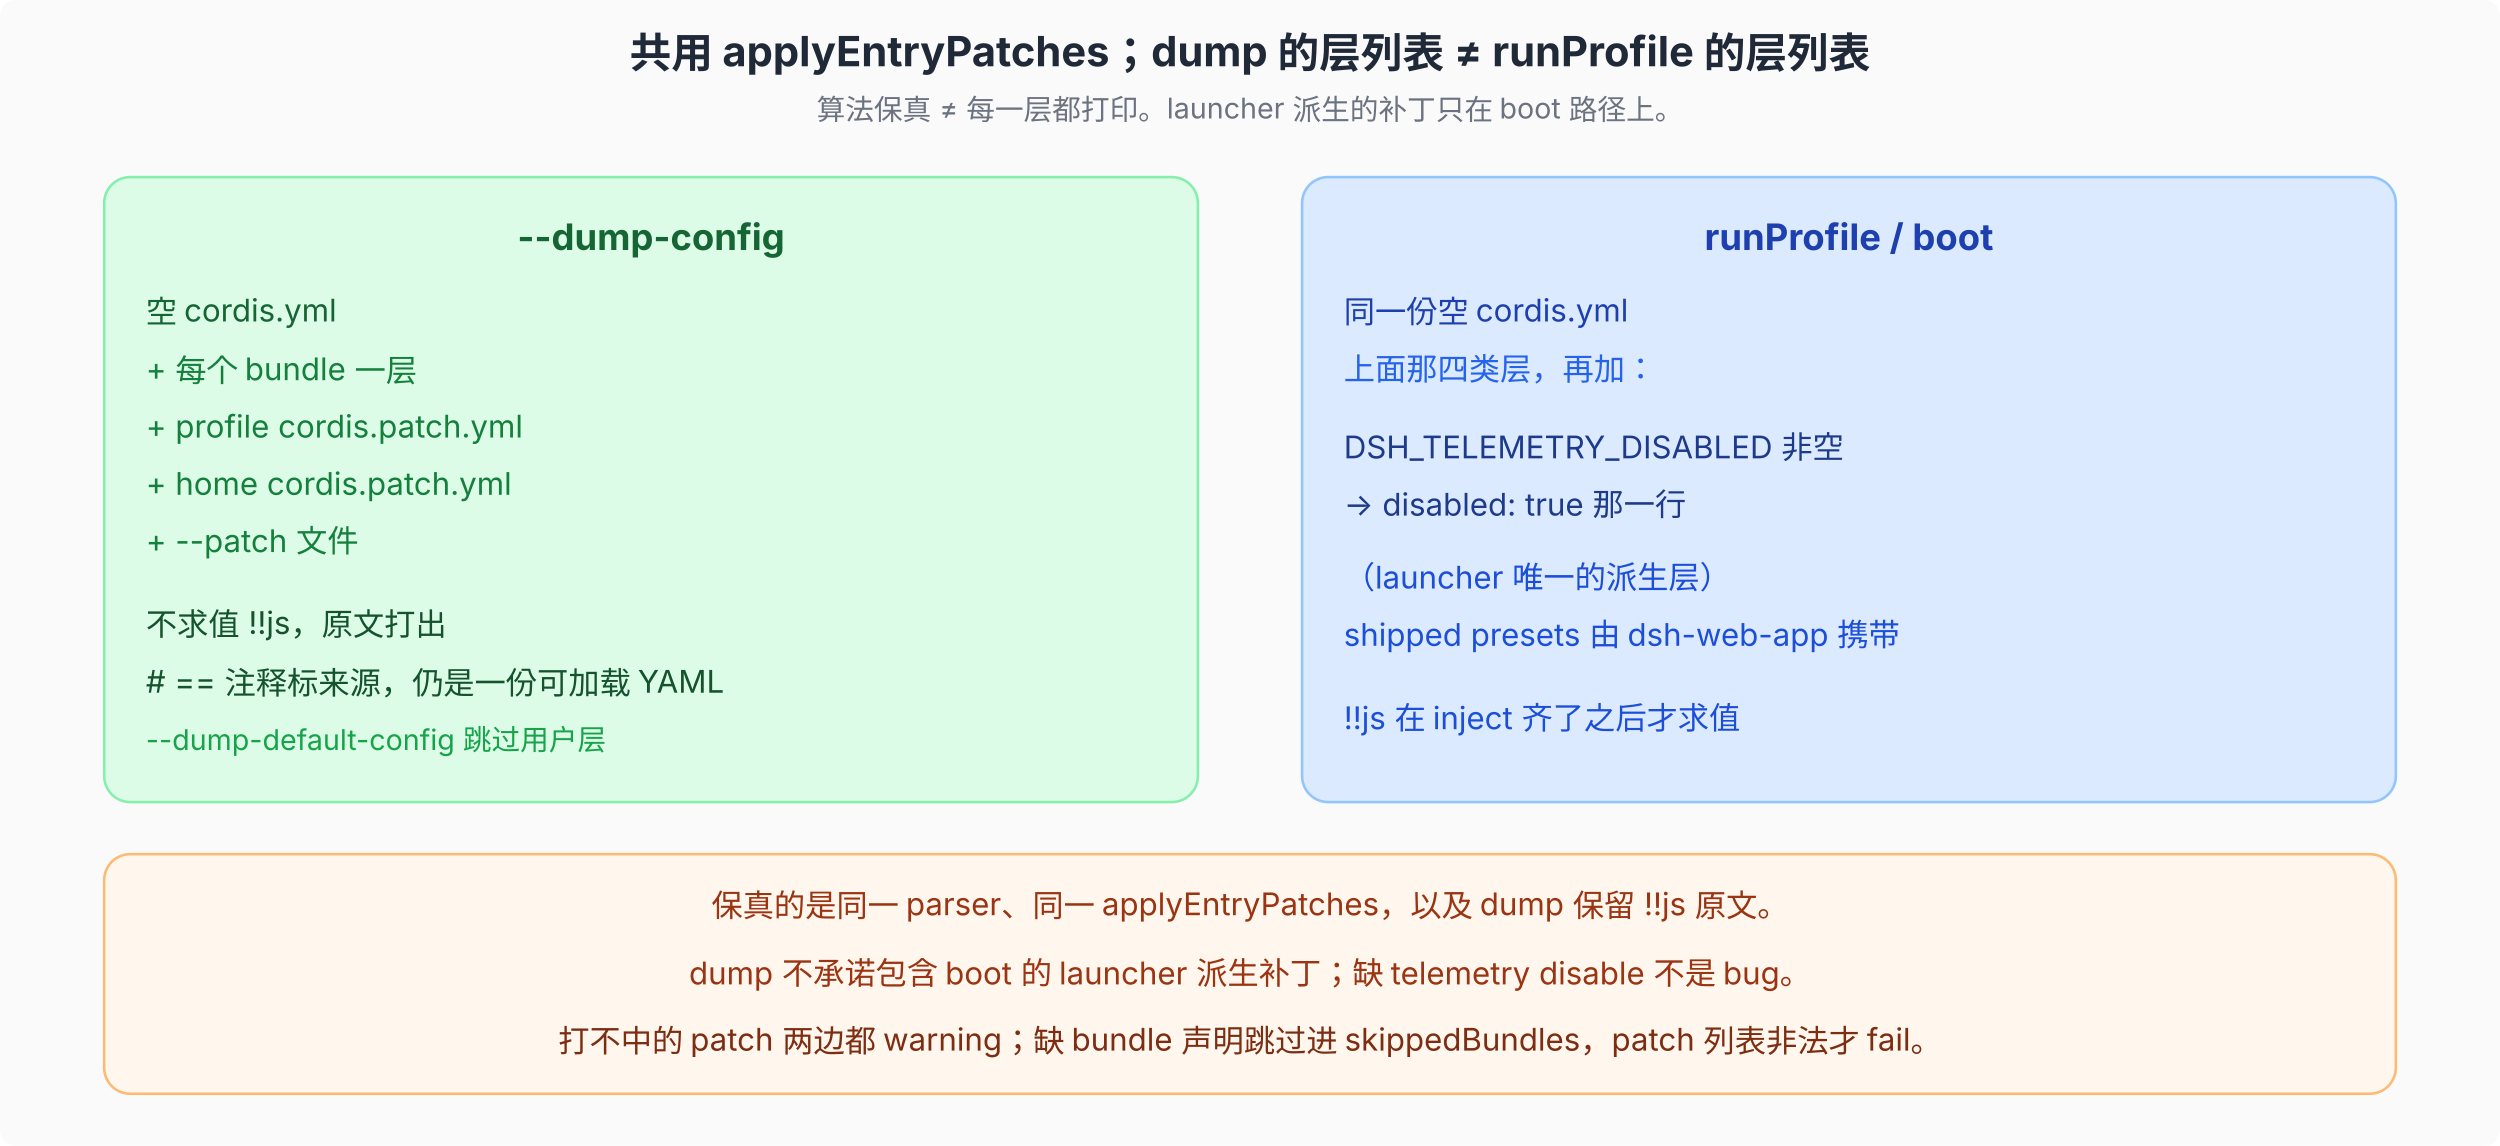
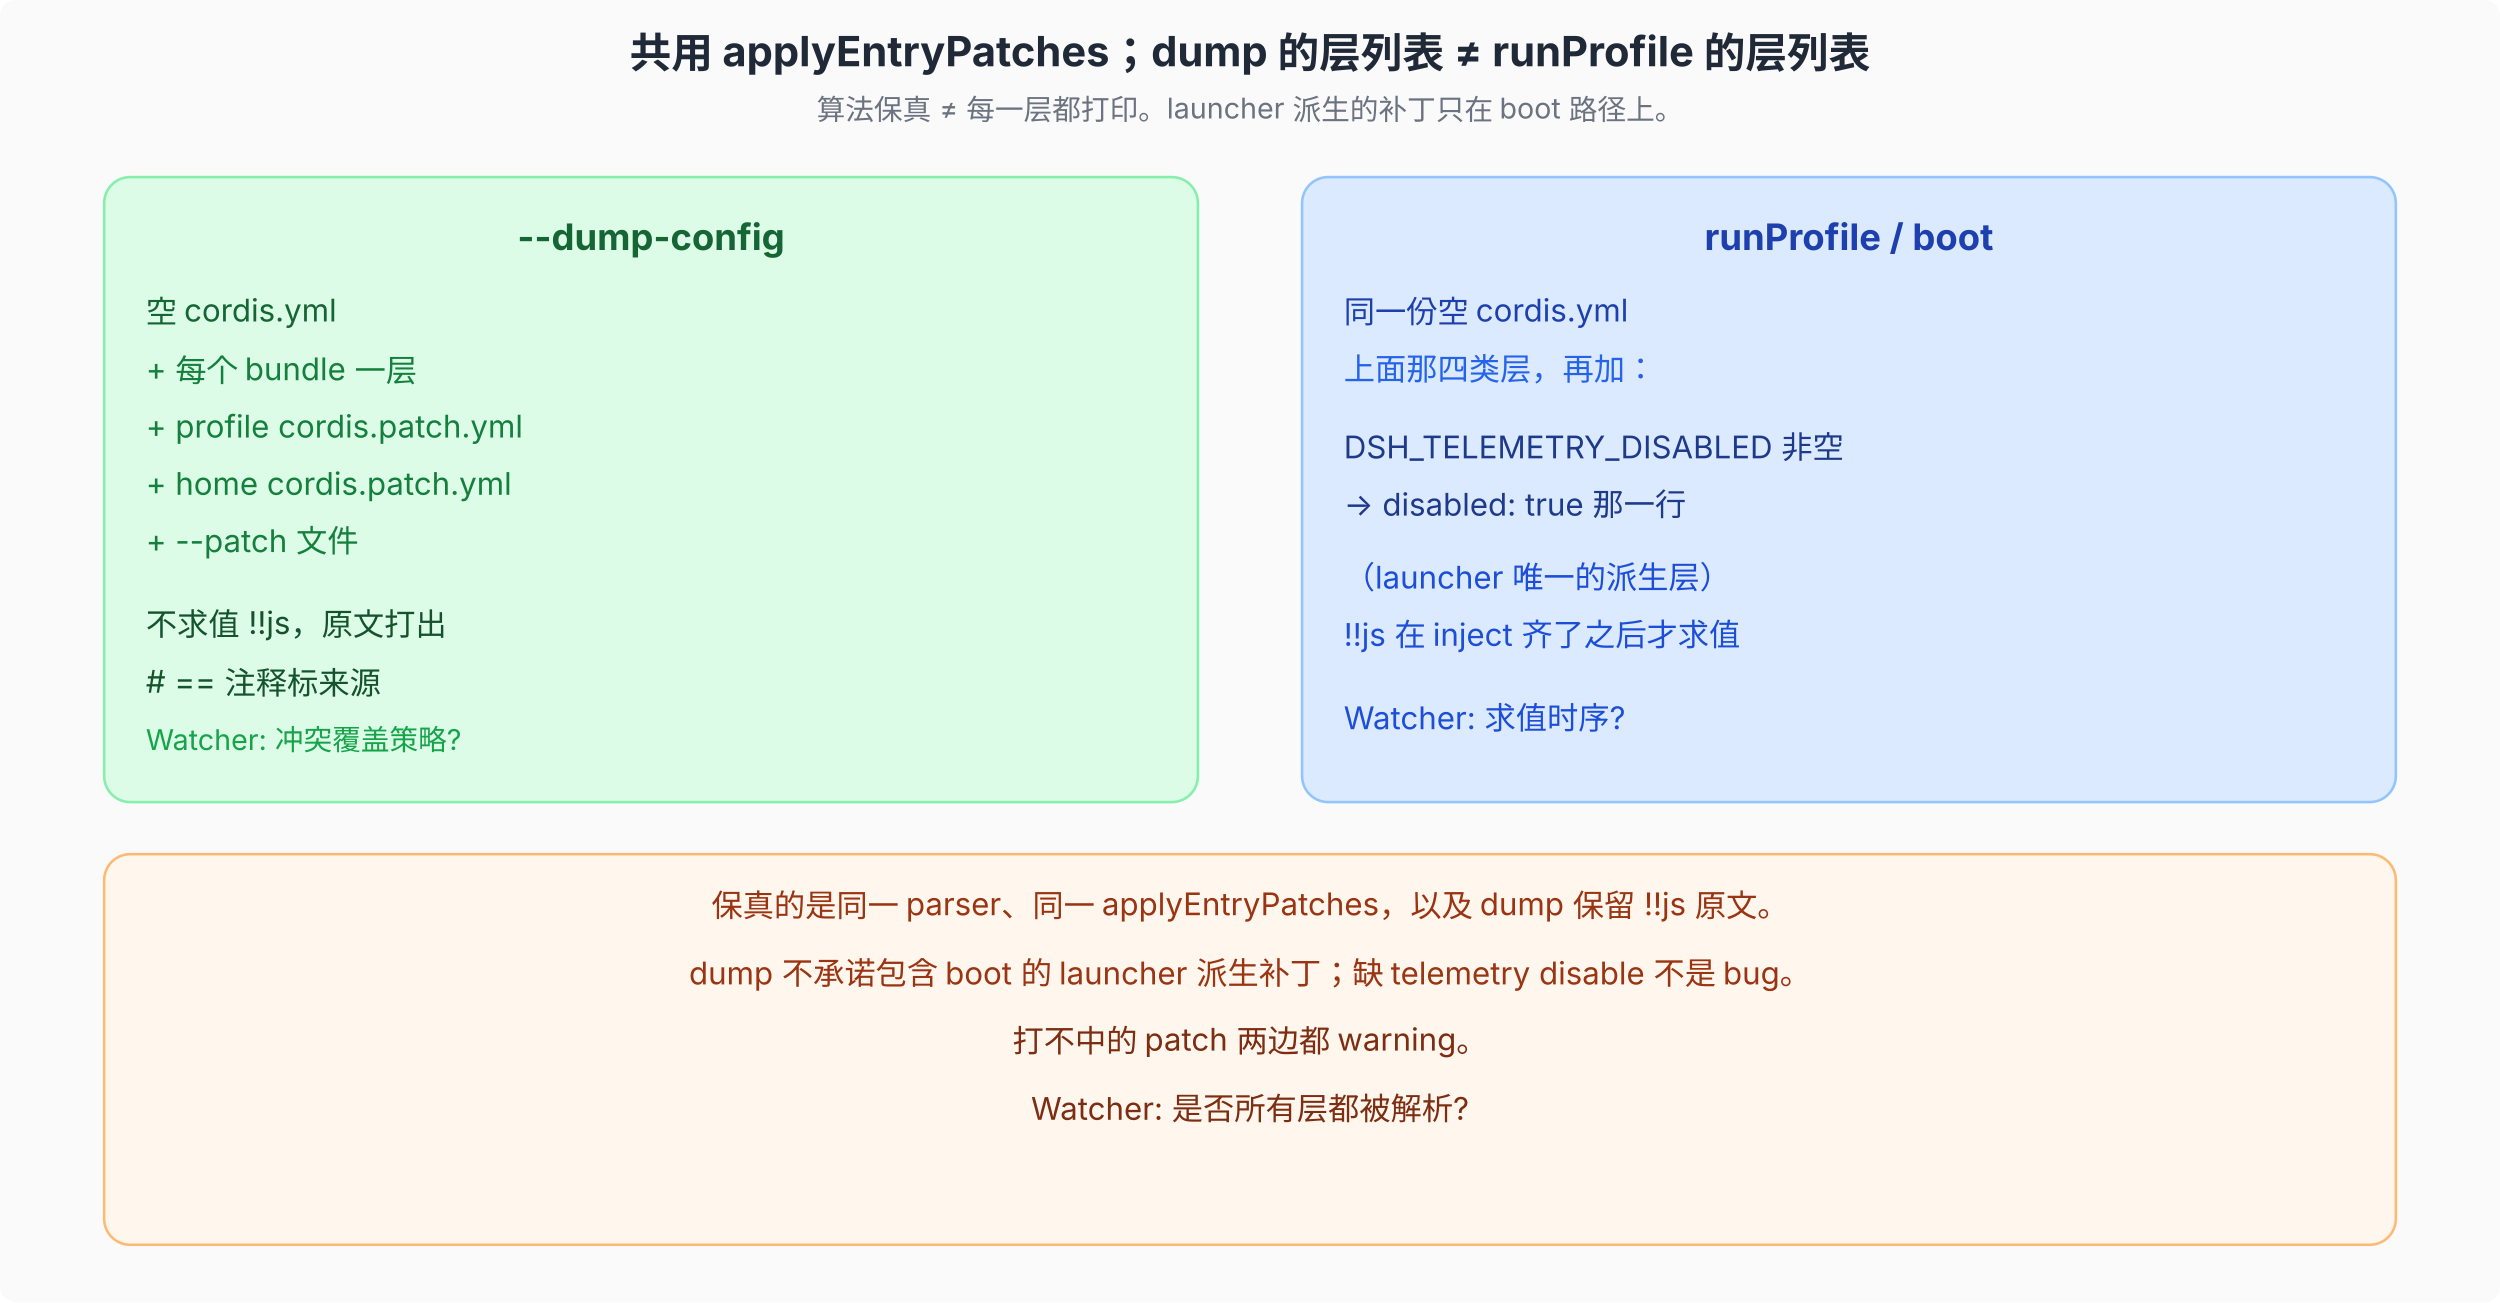
- <svg xmlns="http://www.w3.org/2000/svg" viewBox="0 0 960 440" font-family="system-ui, -apple-system, 'PingFang SC', 'Noto Sans SC', sans-serif" font-size="12">
+ <svg xmlns="http://www.w3.org/2000/svg" viewBox="0 0 960 500" font-family="system-ui, -apple-system, 'PingFang SC', 'Noto Sans SC', sans-serif" font-size="12">
  <defs>
    <marker id="arr" markerWidth="8" markerHeight="6" refX="8" refY="3" orient="auto">
      <path d="M0,0 L8,3 L0,6 Z" fill="#4b5563" />
    </marker>
  </defs>
-   <rect width="960" height="440" fill="#fafafa" rx="6" />
+   <rect width="960" height="500" fill="#fafafa" rx="6" />
  <text x="480" y="26" text-anchor="middle" font-size="16" font-weight="700" fill="#1f2937">共用 applyEntryPatches；dump 的层列表 ≠ runProfile 的层列表</text>
  <text x="480" y="46" text-anchor="middle" font-size="11" fill="#6b7280">算法保真 ≠ 每一层都打印。launcher 派生的补丁只在 boot 路径上。</text>
  <rect x="40" y="68" width="420" height="240" rx="10" fill="#dcfce7" stroke="#86efac" />
  <text x="250" y="96" text-anchor="middle" font-size="14" font-weight="700" fill="#166534">--dump-config</text>
  <text x="56" y="124" font-size="12" fill="#166534">空 cordis.yml</text>
  <text x="56" y="146" font-size="12" fill="#15803d">+ 每个 bundle 一层</text>
  <text x="56" y="168" font-size="12" fill="#15803d">+ profile cordis.patch.yml</text>
  <text x="56" y="190" font-size="12" fill="#15803d">+ home cordis.patch.yml</text>
  <text x="56" y="212" font-size="12" fill="#15803d">+ --patch 文件</text>
  <text x="56" y="244" font-size="12" fill="#14532d">不求值 !!js，原文打出</text>
-   <text x="56" y="266" font-size="12" fill="#14532d"># == 注释标来源，仍是一份可加载 YAML</text>
-   <text x="56" y="288" font-size="11" fill="#16a34a">--dump-default-config 跳过用户层</text>
+   <text x="56" y="266" font-size="12" fill="#14532d"># == 注释标来源</text>
+   <text x="56" y="288" font-size="11" fill="#16a34a">Watcher: 冲突覆盖策略?</text>
  <rect x="500" y="68" width="420" height="240" rx="10" fill="#dbeafe" stroke="#93c5fd" />
  <text x="710" y="96" text-anchor="middle" font-size="14" font-weight="700" fill="#1e40af">runProfile / boot</text>
  <text x="516" y="124" font-size="12" fill="#1e40af">同一份空 cordis.yml</text>
  <text x="516" y="146" font-size="12" fill="#2563eb">上面那四类层，再加：</text>
  <text x="516" y="176" font-size="12" fill="#1e3a8a">DSH_TELEMETRY_DISABLED 非空</text>
  <text x="516" y="198" font-size="12" fill="#1e3a8a">→ disabled: true 那一行</text>
  <text x="516" y="226" font-size="12" fill="#1d4ed8">（launcher 唯一的派生层）</text>
-   <text x="516" y="248" font-size="12" fill="#1d4ed8">shipped presets 由 dsh-web-app 携带</text>
-   <text x="516" y="280" font-size="12" fill="#1d4ed8">!!js 在 inject 齐了之后才求值</text>
-   <rect x="40" y="328" width="880" height="92" rx="10" fill="#fff7ed" stroke="#fdba74" />
+   <text x="516" y="248" font-size="12" fill="#1d4ed8">!!js 在 inject 齐了之后才求值</text>
+   <text x="516" y="280" font-size="12" fill="#1d4ed8">Watcher: 求值时序?</text>
+   <rect x="40" y="328" width="880" height="150" rx="10" fill="#fff7ed" stroke="#fdba74" />
  <text x="480" y="352" text-anchor="middle" font-size="12" fill="#9a3412">保真的是同一 parser、同一 applyEntryPatches，以及 dump 保留 !!js 原文。</text>
  <text x="480" y="378" text-anchor="middle" font-size="12" fill="#9a3412">dump 不承诺包含 boot 的 launcher 派生补丁；缺 telemetry disable 不是 bug。</text>
-   <text x="480" y="404" text-anchor="middle" font-size="12" fill="#7c2d12">打不中的 patch 两边都 warning；缺 bundle 声明跳过进 skippedBundles，patch 列表非法才 fail。</text>
+   <text x="480" y="404" text-anchor="middle" font-size="12" fill="#7c2d12">打不中的 patch 两边都 warning。</text>
+   <text x="480" y="430" text-anchor="middle" font-size="12" fill="#7c2d12">Watcher: 是否所有层都被解析?</text>
</svg>
